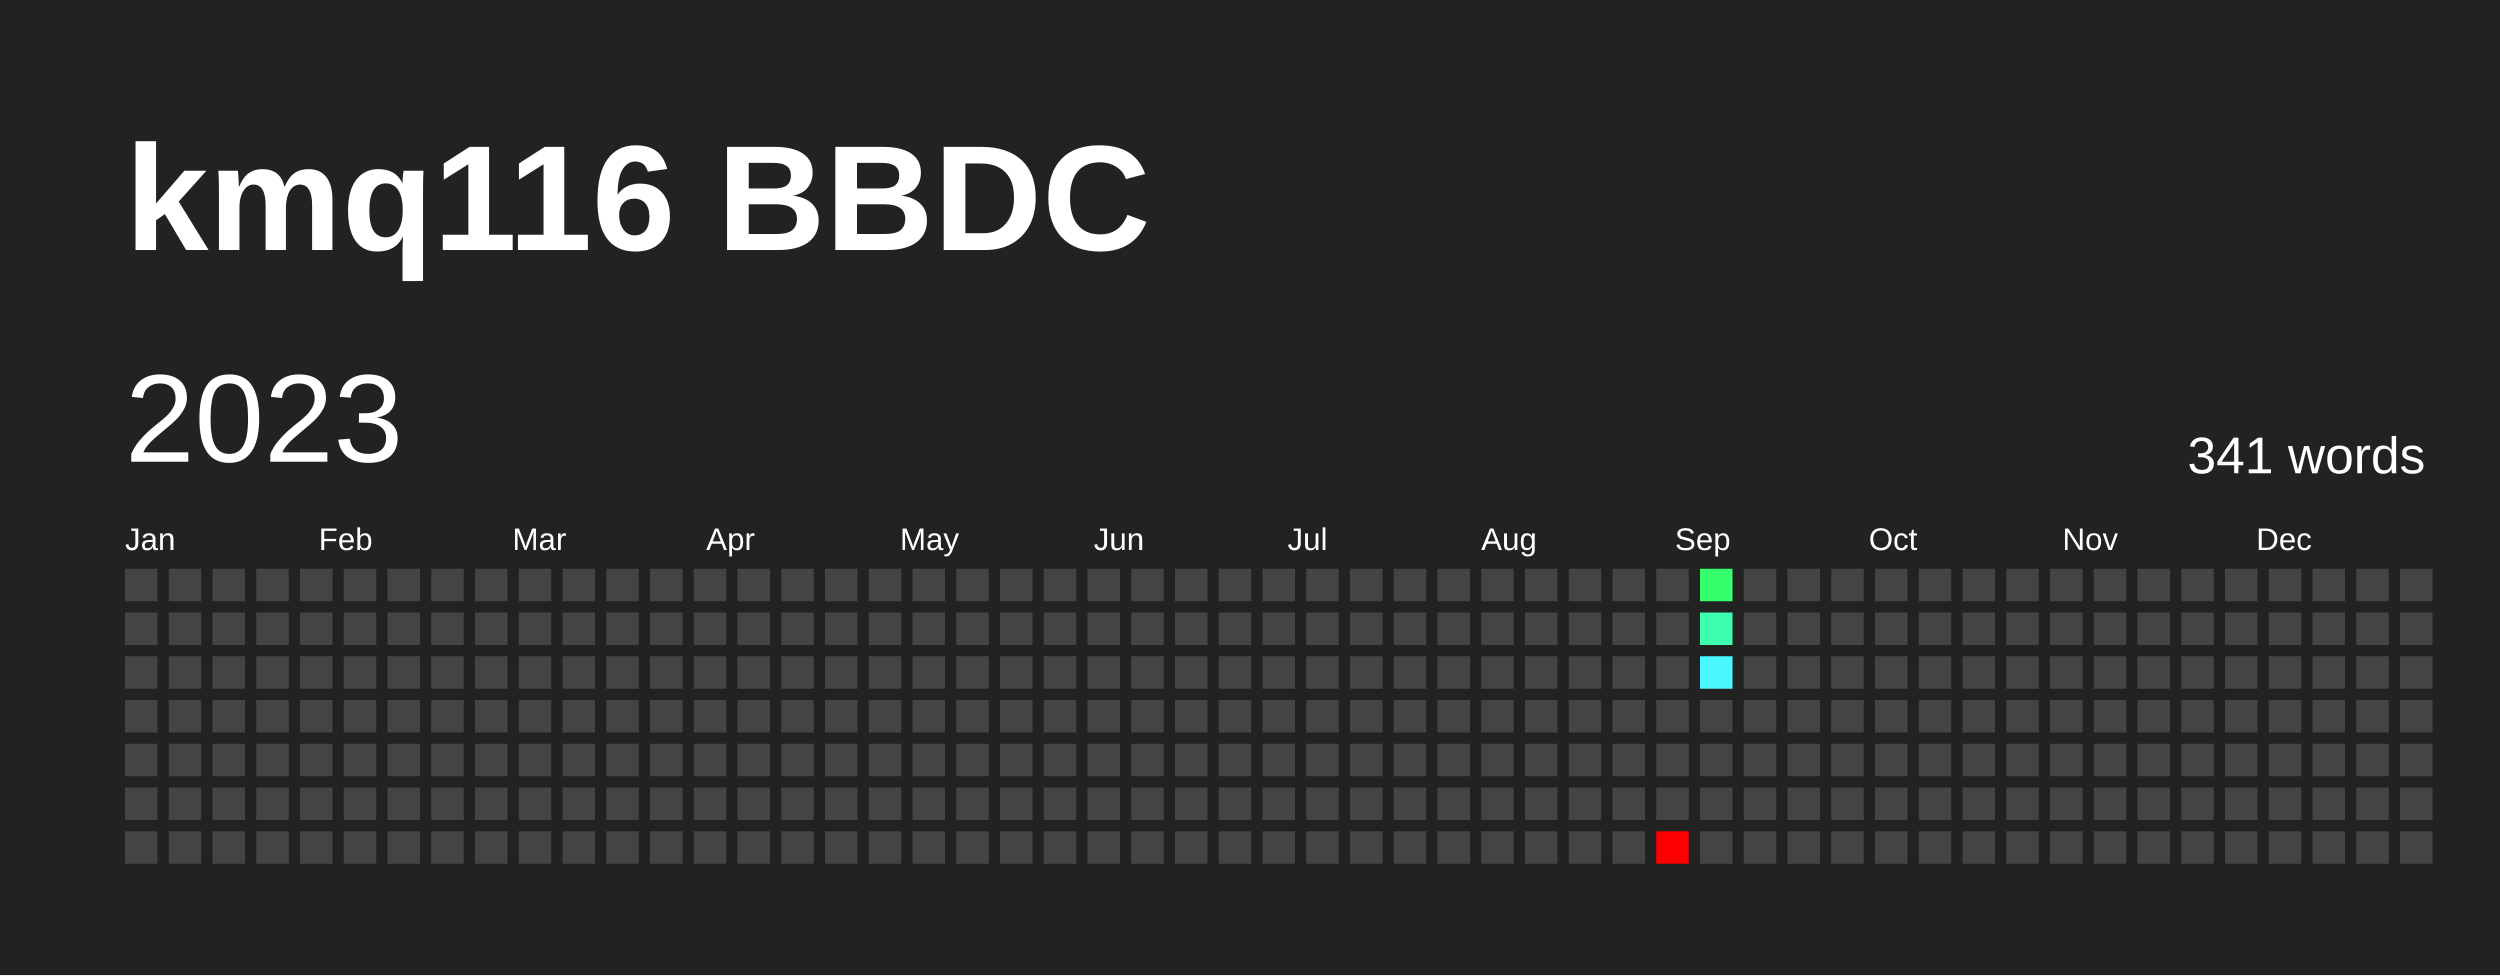
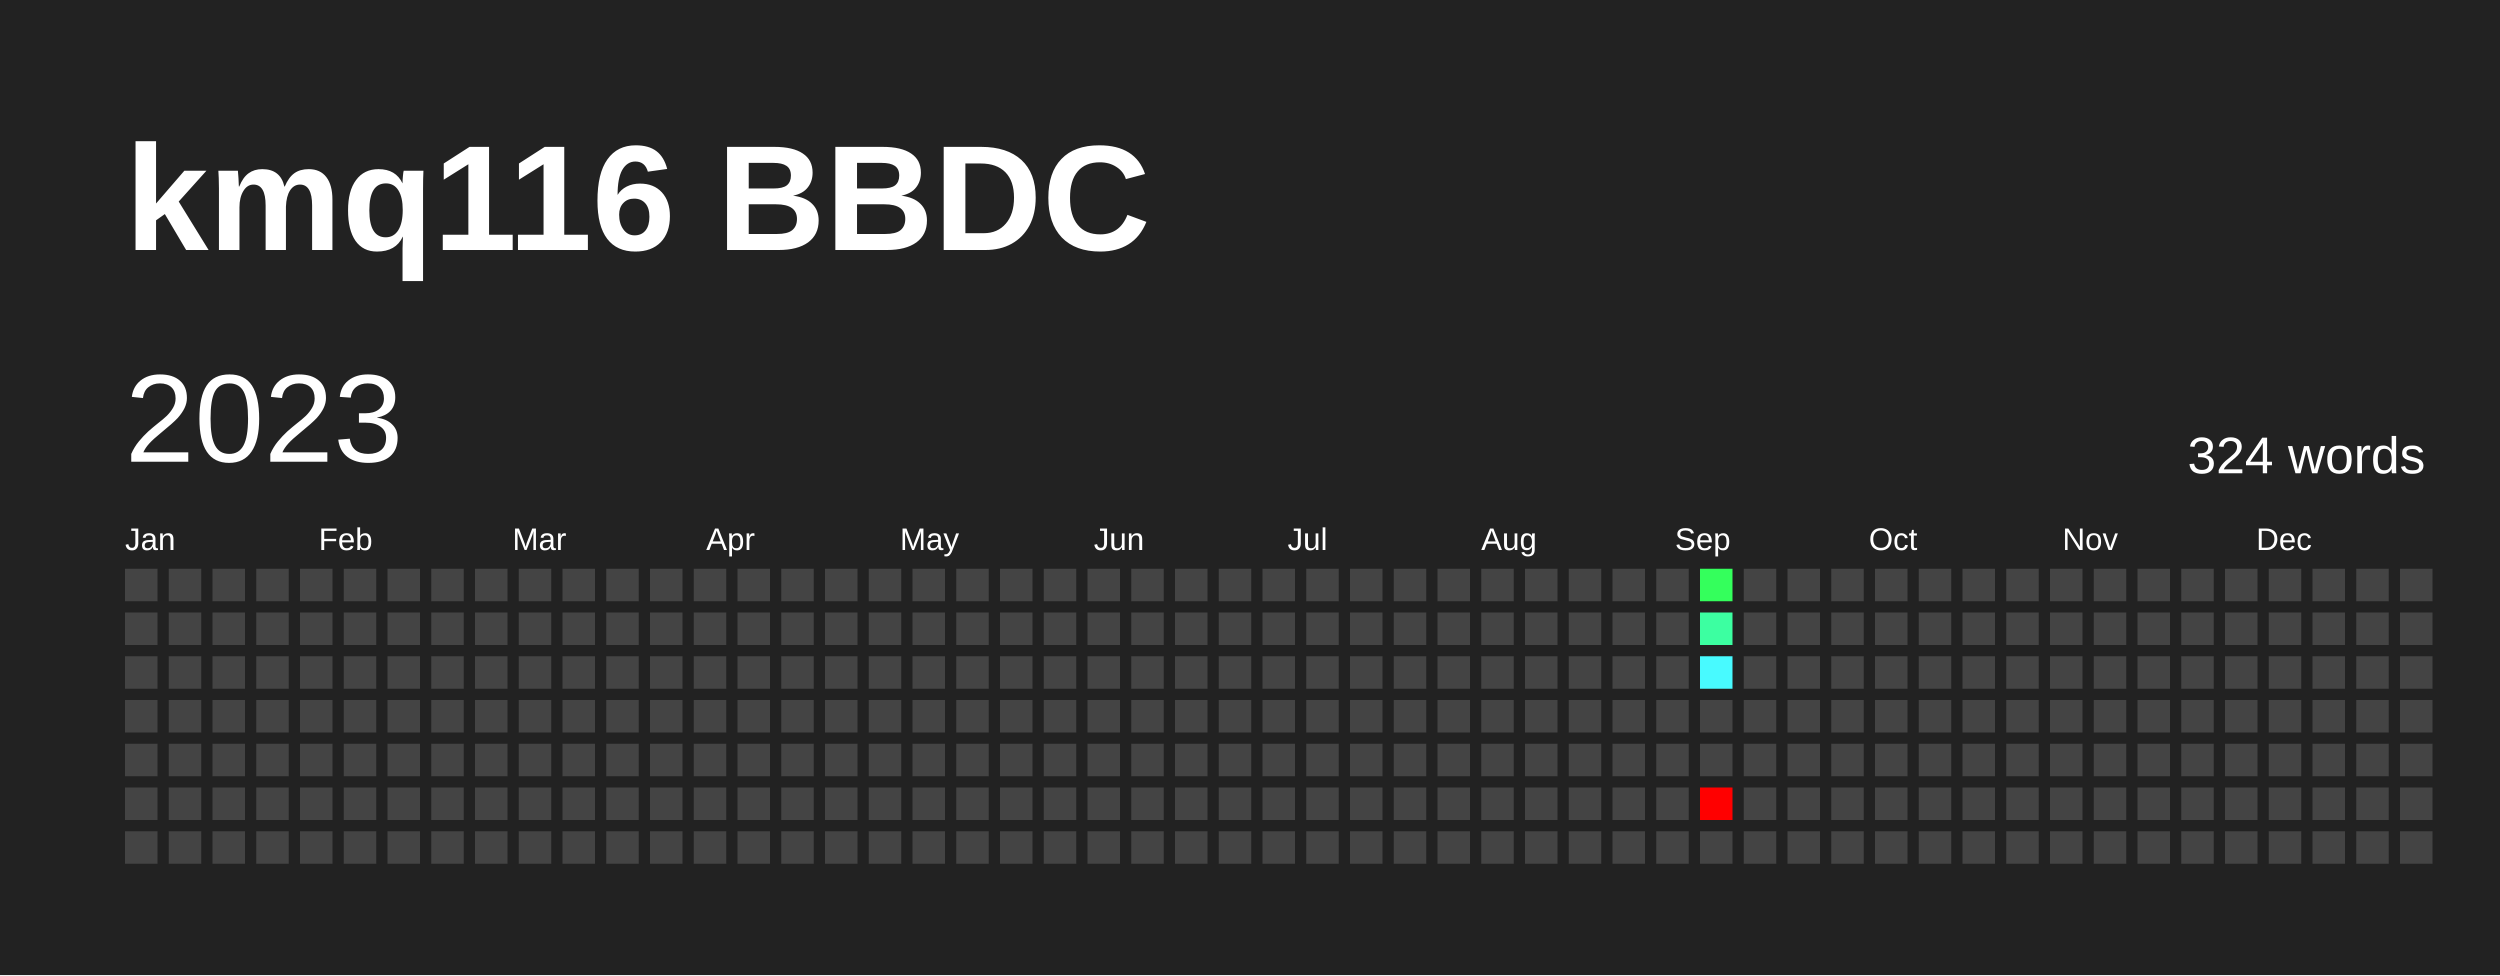
<svg xmlns="http://www.w3.org/2000/svg" baseProfile="full" height="78mm" version="1.1" viewBox="0,0,200,78" width="200mm">
  <defs />
  <rect fill="#222222" height="78" width="200" x="0" y="0" />
  <text fill="#FFFFFF" style="font-size:12px; font-family:Arial; font-weight:bold;" x="10" y="20">kmq116 BBDC</text>
  <text dominant-baseline="hanging" fill="#FFFFFF" style="font-size:10.0px; font-family:Arial;" x="10" y="30">2023</text>
-   <text dominant-baseline="hanging" fill="#FFFFFF" style="font-size:4.125px; font-family:Arial;" x="175" y="35">341 words</text>
+   <text dominant-baseline="hanging" fill="#FFFFFF" style="font-size:4.125px; font-family:Arial;" x="175" y="35">324 words</text>
  <text fill="#FFFFFF" style="font-size:2.5px; font-family:Arial" x="10.0" y="44">Jan</text>
  <text fill="#FFFFFF" style="font-size:2.5px; font-family:Arial" x="25.5" y="44">Feb</text>
  <text fill="#FFFFFF" style="font-size:2.5px; font-family:Arial" x="41.0" y="44">Mar</text>
  <text fill="#FFFFFF" style="font-size:2.5px; font-family:Arial" x="56.5" y="44">Apr</text>
  <text fill="#FFFFFF" style="font-size:2.5px; font-family:Arial" x="72.0" y="44">May</text>
  <text fill="#FFFFFF" style="font-size:2.5px; font-family:Arial" x="87.5" y="44">Jun</text>
  <text fill="#FFFFFF" style="font-size:2.5px; font-family:Arial" x="103.0" y="44">Jul</text>
  <text fill="#FFFFFF" style="font-size:2.5px; font-family:Arial" x="118.5" y="44">Aug</text>
  <text fill="#FFFFFF" style="font-size:2.5px; font-family:Arial" x="134.0" y="44">Sep</text>
  <text fill="#FFFFFF" style="font-size:2.5px; font-family:Arial" x="149.5" y="44">Oct</text>
  <text fill="#FFFFFF" style="font-size:2.5px; font-family:Arial" x="165.0" y="44">Nov</text>
  <text fill="#FFFFFF" style="font-size:2.5px; font-family:Arial" x="180.5" y="44">Dec</text>
  <rect fill="#444444" height="2.6" width="2.6" x="10.0" y="45.5" />
  <rect fill="#444444" height="2.6" width="2.6" x="10.0" y="49.0" />
  <rect fill="#444444" height="2.6" width="2.6" x="10.0" y="52.5" />
  <rect fill="#444444" height="2.6" width="2.6" x="10.0" y="56.0" />
  <rect fill="#444444" height="2.6" width="2.6" x="10.0" y="59.5" />
  <rect fill="#444444" height="2.6" width="2.6" x="10.0" y="63.0" />
  <rect fill="#444444" height="2.6" width="2.6" x="10.0" y="66.5" />
  <rect fill="#444444" height="2.6" width="2.6" x="13.5" y="45.5" />
  <rect fill="#444444" height="2.6" width="2.6" x="13.5" y="49.0" />
  <rect fill="#444444" height="2.6" width="2.6" x="13.5" y="52.5" />
  <rect fill="#444444" height="2.6" width="2.6" x="13.5" y="56.0" />
  <rect fill="#444444" height="2.6" width="2.6" x="13.5" y="59.5" />
  <rect fill="#444444" height="2.6" width="2.6" x="13.5" y="63.0" />
  <rect fill="#444444" height="2.6" width="2.6" x="13.5" y="66.5" />
  <rect fill="#444444" height="2.6" width="2.6" x="17.0" y="45.5" />
  <rect fill="#444444" height="2.6" width="2.6" x="17.0" y="49.0" />
  <rect fill="#444444" height="2.6" width="2.6" x="17.0" y="52.5" />
  <rect fill="#444444" height="2.6" width="2.6" x="17.0" y="56.0" />
  <rect fill="#444444" height="2.6" width="2.6" x="17.0" y="59.5" />
  <rect fill="#444444" height="2.6" width="2.6" x="17.0" y="63.0" />
  <rect fill="#444444" height="2.6" width="2.6" x="17.0" y="66.5" />
  <rect fill="#444444" height="2.6" width="2.6" x="20.5" y="45.5" />
  <rect fill="#444444" height="2.6" width="2.6" x="20.5" y="49.0" />
  <rect fill="#444444" height="2.6" width="2.6" x="20.5" y="52.5" />
  <rect fill="#444444" height="2.6" width="2.6" x="20.5" y="56.0" />
  <rect fill="#444444" height="2.6" width="2.6" x="20.5" y="59.5" />
  <rect fill="#444444" height="2.6" width="2.6" x="20.5" y="63.0" />
  <rect fill="#444444" height="2.6" width="2.6" x="20.5" y="66.5" />
  <rect fill="#444444" height="2.6" width="2.6" x="24.0" y="45.5" />
  <rect fill="#444444" height="2.6" width="2.6" x="24.0" y="49.0" />
  <rect fill="#444444" height="2.6" width="2.6" x="24.0" y="52.5" />
  <rect fill="#444444" height="2.6" width="2.6" x="24.0" y="56.0" />
  <rect fill="#444444" height="2.6" width="2.6" x="24.0" y="59.5" />
  <rect fill="#444444" height="2.6" width="2.6" x="24.0" y="63.0" />
  <rect fill="#444444" height="2.6" width="2.6" x="24.0" y="66.5" />
  <rect fill="#444444" height="2.6" width="2.6" x="27.5" y="45.5" />
  <rect fill="#444444" height="2.6" width="2.6" x="27.5" y="49.0" />
  <rect fill="#444444" height="2.6" width="2.6" x="27.5" y="52.5" />
  <rect fill="#444444" height="2.6" width="2.6" x="27.5" y="56.0" />
  <rect fill="#444444" height="2.6" width="2.6" x="27.5" y="59.5" />
  <rect fill="#444444" height="2.6" width="2.6" x="27.5" y="63.0" />
  <rect fill="#444444" height="2.6" width="2.6" x="27.5" y="66.5" />
  <rect fill="#444444" height="2.6" width="2.6" x="31.0" y="45.5" />
  <rect fill="#444444" height="2.6" width="2.6" x="31.0" y="49.0" />
  <rect fill="#444444" height="2.6" width="2.6" x="31.0" y="52.5" />
  <rect fill="#444444" height="2.6" width="2.6" x="31.0" y="56.0" />
  <rect fill="#444444" height="2.6" width="2.6" x="31.0" y="59.5" />
  <rect fill="#444444" height="2.6" width="2.6" x="31.0" y="63.0" />
  <rect fill="#444444" height="2.6" width="2.6" x="31.0" y="66.5" />
  <rect fill="#444444" height="2.6" width="2.6" x="34.5" y="45.5" />
  <rect fill="#444444" height="2.6" width="2.6" x="34.5" y="49.0" />
  <rect fill="#444444" height="2.6" width="2.6" x="34.5" y="52.5" />
  <rect fill="#444444" height="2.6" width="2.6" x="34.5" y="56.0" />
  <rect fill="#444444" height="2.6" width="2.6" x="34.5" y="59.5" />
  <rect fill="#444444" height="2.6" width="2.6" x="34.5" y="63.0" />
  <rect fill="#444444" height="2.6" width="2.6" x="34.5" y="66.5" />
  <rect fill="#444444" height="2.6" width="2.6" x="38.0" y="45.5" />
  <rect fill="#444444" height="2.6" width="2.6" x="38.0" y="49.0" />
  <rect fill="#444444" height="2.6" width="2.6" x="38.0" y="52.5" />
  <rect fill="#444444" height="2.6" width="2.6" x="38.0" y="56.0" />
  <rect fill="#444444" height="2.6" width="2.6" x="38.0" y="59.5" />
  <rect fill="#444444" height="2.6" width="2.6" x="38.0" y="63.0" />
  <rect fill="#444444" height="2.6" width="2.6" x="38.0" y="66.5" />
  <rect fill="#444444" height="2.6" width="2.6" x="41.5" y="45.5" />
  <rect fill="#444444" height="2.6" width="2.6" x="41.5" y="49.0" />
  <rect fill="#444444" height="2.6" width="2.6" x="41.5" y="52.5" />
  <rect fill="#444444" height="2.6" width="2.6" x="41.5" y="56.0" />
  <rect fill="#444444" height="2.6" width="2.6" x="41.5" y="59.5" />
  <rect fill="#444444" height="2.6" width="2.6" x="41.5" y="63.0" />
  <rect fill="#444444" height="2.6" width="2.6" x="41.5" y="66.5" />
  <rect fill="#444444" height="2.6" width="2.6" x="45.0" y="45.5" />
  <rect fill="#444444" height="2.6" width="2.6" x="45.0" y="49.0" />
  <rect fill="#444444" height="2.6" width="2.6" x="45.0" y="52.5" />
  <rect fill="#444444" height="2.6" width="2.6" x="45.0" y="56.0" />
  <rect fill="#444444" height="2.6" width="2.6" x="45.0" y="59.5" />
  <rect fill="#444444" height="2.6" width="2.6" x="45.0" y="63.0" />
  <rect fill="#444444" height="2.6" width="2.6" x="45.0" y="66.5" />
  <rect fill="#444444" height="2.6" width="2.6" x="48.5" y="45.5" />
  <rect fill="#444444" height="2.6" width="2.6" x="48.5" y="49.0" />
  <rect fill="#444444" height="2.6" width="2.6" x="48.5" y="52.5" />
  <rect fill="#444444" height="2.6" width="2.6" x="48.5" y="56.0" />
  <rect fill="#444444" height="2.6" width="2.6" x="48.5" y="59.5" />
  <rect fill="#444444" height="2.6" width="2.6" x="48.5" y="63.0" />
  <rect fill="#444444" height="2.6" width="2.6" x="48.5" y="66.5" />
  <rect fill="#444444" height="2.6" width="2.6" x="52.0" y="45.5" />
  <rect fill="#444444" height="2.6" width="2.6" x="52.0" y="49.0" />
  <rect fill="#444444" height="2.6" width="2.6" x="52.0" y="52.5" />
  <rect fill="#444444" height="2.6" width="2.6" x="52.0" y="56.0" />
  <rect fill="#444444" height="2.6" width="2.6" x="52.0" y="59.5" />
  <rect fill="#444444" height="2.6" width="2.6" x="52.0" y="63.0" />
  <rect fill="#444444" height="2.6" width="2.6" x="52.0" y="66.5" />
  <rect fill="#444444" height="2.6" width="2.6" x="55.5" y="45.5" />
  <rect fill="#444444" height="2.6" width="2.6" x="55.5" y="49.0" />
  <rect fill="#444444" height="2.6" width="2.6" x="55.5" y="52.5" />
  <rect fill="#444444" height="2.6" width="2.6" x="55.5" y="56.0" />
  <rect fill="#444444" height="2.6" width="2.6" x="55.5" y="59.5" />
  <rect fill="#444444" height="2.6" width="2.6" x="55.5" y="63.0" />
  <rect fill="#444444" height="2.6" width="2.6" x="55.5" y="66.5" />
  <rect fill="#444444" height="2.6" width="2.6" x="59.0" y="45.5" />
  <rect fill="#444444" height="2.6" width="2.6" x="59.0" y="49.0" />
  <rect fill="#444444" height="2.6" width="2.6" x="59.0" y="52.5" />
  <rect fill="#444444" height="2.6" width="2.6" x="59.0" y="56.0" />
  <rect fill="#444444" height="2.6" width="2.6" x="59.0" y="59.5" />
  <rect fill="#444444" height="2.6" width="2.6" x="59.0" y="63.0" />
  <rect fill="#444444" height="2.6" width="2.6" x="59.0" y="66.5" />
  <rect fill="#444444" height="2.6" width="2.6" x="62.5" y="45.5" />
  <rect fill="#444444" height="2.6" width="2.6" x="62.5" y="49.0" />
  <rect fill="#444444" height="2.6" width="2.6" x="62.5" y="52.5" />
  <rect fill="#444444" height="2.6" width="2.6" x="62.5" y="56.0" />
  <rect fill="#444444" height="2.6" width="2.6" x="62.5" y="59.5" />
  <rect fill="#444444" height="2.6" width="2.6" x="62.5" y="63.0" />
  <rect fill="#444444" height="2.6" width="2.6" x="62.5" y="66.5" />
  <rect fill="#444444" height="2.6" width="2.6" x="66.0" y="45.5" />
  <rect fill="#444444" height="2.6" width="2.6" x="66.0" y="49.0" />
  <rect fill="#444444" height="2.6" width="2.6" x="66.0" y="52.5" />
  <rect fill="#444444" height="2.6" width="2.6" x="66.0" y="56.0" />
  <rect fill="#444444" height="2.6" width="2.6" x="66.0" y="59.5" />
  <rect fill="#444444" height="2.6" width="2.6" x="66.0" y="63.0" />
  <rect fill="#444444" height="2.6" width="2.6" x="66.0" y="66.5" />
  <rect fill="#444444" height="2.6" width="2.6" x="69.5" y="45.5" />
  <rect fill="#444444" height="2.6" width="2.6" x="69.5" y="49.0" />
  <rect fill="#444444" height="2.6" width="2.6" x="69.5" y="52.5" />
  <rect fill="#444444" height="2.6" width="2.6" x="69.5" y="56.0" />
  <rect fill="#444444" height="2.6" width="2.6" x="69.5" y="59.5" />
  <rect fill="#444444" height="2.6" width="2.6" x="69.5" y="63.0" />
  <rect fill="#444444" height="2.6" width="2.6" x="69.5" y="66.5" />
  <rect fill="#444444" height="2.6" width="2.6" x="73.0" y="45.5" />
  <rect fill="#444444" height="2.6" width="2.6" x="73.0" y="49.0" />
  <rect fill="#444444" height="2.6" width="2.6" x="73.0" y="52.5" />
  <rect fill="#444444" height="2.6" width="2.6" x="73.0" y="56.0" />
  <rect fill="#444444" height="2.6" width="2.6" x="73.0" y="59.5" />
  <rect fill="#444444" height="2.6" width="2.6" x="73.0" y="63.0" />
  <rect fill="#444444" height="2.6" width="2.6" x="73.0" y="66.5" />
  <rect fill="#444444" height="2.6" width="2.6" x="76.5" y="45.5" />
  <rect fill="#444444" height="2.6" width="2.6" x="76.5" y="49.0" />
  <rect fill="#444444" height="2.6" width="2.6" x="76.5" y="52.5" />
  <rect fill="#444444" height="2.6" width="2.6" x="76.5" y="56.0" />
  <rect fill="#444444" height="2.6" width="2.6" x="76.5" y="59.5" />
  <rect fill="#444444" height="2.6" width="2.6" x="76.5" y="63.0" />
  <rect fill="#444444" height="2.6" width="2.6" x="76.5" y="66.5" />
  <rect fill="#444444" height="2.6" width="2.6" x="80.0" y="45.5" />
  <rect fill="#444444" height="2.6" width="2.6" x="80.0" y="49.0" />
  <rect fill="#444444" height="2.6" width="2.6" x="80.0" y="52.5" />
  <rect fill="#444444" height="2.6" width="2.6" x="80.0" y="56.0" />
  <rect fill="#444444" height="2.6" width="2.6" x="80.0" y="59.5" />
  <rect fill="#444444" height="2.6" width="2.6" x="80.0" y="63.0" />
  <rect fill="#444444" height="2.6" width="2.6" x="80.0" y="66.5" />
  <rect fill="#444444" height="2.6" width="2.6" x="83.5" y="45.5" />
  <rect fill="#444444" height="2.6" width="2.6" x="83.5" y="49.0" />
  <rect fill="#444444" height="2.6" width="2.6" x="83.5" y="52.5" />
  <rect fill="#444444" height="2.6" width="2.6" x="83.5" y="56.0" />
  <rect fill="#444444" height="2.6" width="2.6" x="83.5" y="59.5" />
  <rect fill="#444444" height="2.6" width="2.6" x="83.5" y="63.0" />
  <rect fill="#444444" height="2.6" width="2.6" x="83.5" y="66.5" />
  <rect fill="#444444" height="2.6" width="2.6" x="87.0" y="45.5" />
  <rect fill="#444444" height="2.6" width="2.6" x="87.0" y="49.0" />
  <rect fill="#444444" height="2.6" width="2.6" x="87.0" y="52.5" />
  <rect fill="#444444" height="2.6" width="2.6" x="87.0" y="56.0" />
  <rect fill="#444444" height="2.6" width="2.6" x="87.0" y="59.5" />
  <rect fill="#444444" height="2.6" width="2.6" x="87.0" y="63.0" />
  <rect fill="#444444" height="2.6" width="2.6" x="87.0" y="66.5" />
  <rect fill="#444444" height="2.6" width="2.6" x="90.5" y="45.5" />
  <rect fill="#444444" height="2.6" width="2.6" x="90.5" y="49.0" />
  <rect fill="#444444" height="2.6" width="2.6" x="90.5" y="52.5" />
  <rect fill="#444444" height="2.6" width="2.6" x="90.5" y="56.0" />
  <rect fill="#444444" height="2.6" width="2.6" x="90.5" y="59.5" />
  <rect fill="#444444" height="2.6" width="2.6" x="90.5" y="63.0" />
  <rect fill="#444444" height="2.6" width="2.6" x="90.5" y="66.5" />
  <rect fill="#444444" height="2.6" width="2.6" x="94.0" y="45.5" />
  <rect fill="#444444" height="2.6" width="2.6" x="94.0" y="49.0" />
  <rect fill="#444444" height="2.6" width="2.6" x="94.0" y="52.5" />
  <rect fill="#444444" height="2.6" width="2.6" x="94.0" y="56.0" />
  <rect fill="#444444" height="2.6" width="2.6" x="94.0" y="59.5" />
  <rect fill="#444444" height="2.6" width="2.6" x="94.0" y="63.0" />
  <rect fill="#444444" height="2.6" width="2.6" x="94.0" y="66.5" />
  <rect fill="#444444" height="2.6" width="2.6" x="97.5" y="45.5" />
  <rect fill="#444444" height="2.6" width="2.6" x="97.5" y="49.0" />
  <rect fill="#444444" height="2.6" width="2.6" x="97.5" y="52.5" />
  <rect fill="#444444" height="2.6" width="2.6" x="97.5" y="56.0" />
  <rect fill="#444444" height="2.6" width="2.6" x="97.5" y="59.5" />
  <rect fill="#444444" height="2.6" width="2.6" x="97.5" y="63.0" />
  <rect fill="#444444" height="2.6" width="2.6" x="97.5" y="66.5" />
  <rect fill="#444444" height="2.6" width="2.6" x="101.0" y="45.5" />
  <rect fill="#444444" height="2.6" width="2.6" x="101.0" y="49.0" />
  <rect fill="#444444" height="2.6" width="2.6" x="101.0" y="52.5" />
  <rect fill="#444444" height="2.6" width="2.6" x="101.0" y="56.0" />
  <rect fill="#444444" height="2.6" width="2.6" x="101.0" y="59.5" />
  <rect fill="#444444" height="2.6" width="2.6" x="101.0" y="63.0" />
  <rect fill="#444444" height="2.6" width="2.6" x="101.0" y="66.5" />
  <rect fill="#444444" height="2.6" width="2.6" x="104.5" y="45.5" />
  <rect fill="#444444" height="2.6" width="2.6" x="104.5" y="49.0" />
  <rect fill="#444444" height="2.6" width="2.6" x="104.5" y="52.5" />
  <rect fill="#444444" height="2.6" width="2.6" x="104.5" y="56.0" />
  <rect fill="#444444" height="2.6" width="2.6" x="104.5" y="59.5" />
  <rect fill="#444444" height="2.6" width="2.6" x="104.5" y="63.0" />
  <rect fill="#444444" height="2.6" width="2.6" x="104.5" y="66.5" />
  <rect fill="#444444" height="2.6" width="2.6" x="108.0" y="45.5" />
  <rect fill="#444444" height="2.6" width="2.6" x="108.0" y="49.0" />
  <rect fill="#444444" height="2.6" width="2.6" x="108.0" y="52.5" />
  <rect fill="#444444" height="2.6" width="2.6" x="108.0" y="56.0" />
  <rect fill="#444444" height="2.6" width="2.6" x="108.0" y="59.5" />
  <rect fill="#444444" height="2.6" width="2.6" x="108.0" y="63.0" />
  <rect fill="#444444" height="2.6" width="2.6" x="108.0" y="66.5" />
  <rect fill="#444444" height="2.6" width="2.6" x="111.5" y="45.5" />
  <rect fill="#444444" height="2.6" width="2.6" x="111.5" y="49.0" />
  <rect fill="#444444" height="2.6" width="2.6" x="111.5" y="52.5" />
  <rect fill="#444444" height="2.6" width="2.6" x="111.5" y="56.0" />
  <rect fill="#444444" height="2.6" width="2.6" x="111.5" y="59.5" />
  <rect fill="#444444" height="2.6" width="2.6" x="111.5" y="63.0" />
  <rect fill="#444444" height="2.6" width="2.6" x="111.5" y="66.5" />
  <rect fill="#444444" height="2.6" width="2.6" x="115.0" y="45.5" />
  <rect fill="#444444" height="2.6" width="2.6" x="115.0" y="49.0" />
  <rect fill="#444444" height="2.6" width="2.6" x="115.0" y="52.5" />
  <rect fill="#444444" height="2.6" width="2.6" x="115.0" y="56.0" />
  <rect fill="#444444" height="2.6" width="2.6" x="115.0" y="59.5" />
  <rect fill="#444444" height="2.6" width="2.6" x="115.0" y="63.0" />
  <rect fill="#444444" height="2.6" width="2.6" x="115.0" y="66.5" />
  <rect fill="#444444" height="2.6" width="2.6" x="118.5" y="45.5" />
  <rect fill="#444444" height="2.6" width="2.6" x="118.5" y="49.0" />
  <rect fill="#444444" height="2.6" width="2.6" x="118.5" y="52.5" />
  <rect fill="#444444" height="2.6" width="2.6" x="118.5" y="56.0" />
  <rect fill="#444444" height="2.6" width="2.6" x="118.5" y="59.5" />
  <rect fill="#444444" height="2.6" width="2.6" x="118.5" y="63.0" />
  <rect fill="#444444" height="2.6" width="2.6" x="118.5" y="66.5" />
  <rect fill="#444444" height="2.6" width="2.6" x="122.0" y="45.5" />
  <rect fill="#444444" height="2.6" width="2.6" x="122.0" y="49.0" />
  <rect fill="#444444" height="2.6" width="2.6" x="122.0" y="52.5" />
  <rect fill="#444444" height="2.6" width="2.6" x="122.0" y="56.0" />
  <rect fill="#444444" height="2.6" width="2.6" x="122.0" y="59.5" />
  <rect fill="#444444" height="2.6" width="2.6" x="122.0" y="63.0" />
  <rect fill="#444444" height="2.6" width="2.6" x="122.0" y="66.5" />
  <rect fill="#444444" height="2.6" width="2.6" x="125.5" y="45.5" />
  <rect fill="#444444" height="2.6" width="2.6" x="125.5" y="49.0" />
  <rect fill="#444444" height="2.6" width="2.6" x="125.5" y="52.5" />
  <rect fill="#444444" height="2.6" width="2.6" x="125.5" y="56.0" />
  <rect fill="#444444" height="2.6" width="2.6" x="125.5" y="59.5" />
  <rect fill="#444444" height="2.6" width="2.6" x="125.5" y="63.0" />
  <rect fill="#444444" height="2.6" width="2.6" x="125.5" y="66.5" />
  <rect fill="#444444" height="2.6" width="2.6" x="129.0" y="45.5" />
  <rect fill="#444444" height="2.6" width="2.6" x="129.0" y="49.0" />
  <rect fill="#444444" height="2.6" width="2.6" x="129.0" y="52.5" />
  <rect fill="#444444" height="2.6" width="2.6" x="129.0" y="56.0" />
  <rect fill="#444444" height="2.6" width="2.6" x="129.0" y="59.5" />
  <rect fill="#444444" height="2.6" width="2.6" x="129.0" y="63.0" />
  <rect fill="#444444" height="2.6" width="2.6" x="129.0" y="66.5" />
  <rect fill="#444444" height="2.6" width="2.6" x="132.5" y="45.5" />
  <rect fill="#444444" height="2.6" width="2.6" x="132.5" y="49.0" />
  <rect fill="#444444" height="2.6" width="2.6" x="132.5" y="52.5" />
  <rect fill="#444444" height="2.6" width="2.6" x="132.5" y="56.0" />
  <rect fill="#444444" height="2.6" width="2.6" x="132.5" y="59.5" />
  <rect fill="#444444" height="2.6" width="2.6" x="132.5" y="63.0" />
-   <rect fill="red" height="2.6" width="2.6" x="132.5" y="66.5" />
-   <rect fill="#36ff6e" height="2.6" width="2.6" x="136.0" y="45.5" />
-   <rect fill="#3dffad" height="2.6" width="2.6" x="136.0" y="49.0" />
-   <rect fill="#48f7ff" height="2.6" width="2.6" x="136.0" y="52.5" />
+   <rect fill="#444444" height="2.6" width="2.6" x="132.5" y="66.5" />
+   <rect fill="#34ff5c" height="2.6" width="2.6" x="136.0" y="45.5" />
+   <rect fill="#3cffa1" height="2.6" width="2.6" x="136.0" y="49.0" />
+   <rect fill="#48faff" height="2.6" width="2.6" x="136.0" y="52.5" />
  <rect fill="#444444" height="2.6" width="2.6" x="136.0" y="56.0" />
  <rect fill="#444444" height="2.6" width="2.6" x="136.0" y="59.5" />
-   <rect fill="#444444" height="2.6" width="2.6" x="136.0" y="63.0" />
+   <rect fill="red" height="2.6" width="2.6" x="136.0" y="63.0" />
  <rect fill="#444444" height="2.6" width="2.6" x="136.0" y="66.5" />
  <rect fill="#444444" height="2.6" width="2.6" x="139.5" y="45.5" />
  <rect fill="#444444" height="2.6" width="2.6" x="139.5" y="49.0" />
  <rect fill="#444444" height="2.6" width="2.6" x="139.5" y="52.5" />
  <rect fill="#444444" height="2.6" width="2.6" x="139.5" y="56.0" />
  <rect fill="#444444" height="2.6" width="2.6" x="139.5" y="59.5" />
  <rect fill="#444444" height="2.6" width="2.6" x="139.5" y="63.0" />
  <rect fill="#444444" height="2.6" width="2.6" x="139.5" y="66.5" />
  <rect fill="#444444" height="2.6" width="2.6" x="143.0" y="45.5" />
  <rect fill="#444444" height="2.6" width="2.6" x="143.0" y="49.0" />
  <rect fill="#444444" height="2.6" width="2.6" x="143.0" y="52.5" />
  <rect fill="#444444" height="2.6" width="2.6" x="143.0" y="56.0" />
  <rect fill="#444444" height="2.6" width="2.6" x="143.0" y="59.5" />
  <rect fill="#444444" height="2.6" width="2.6" x="143.0" y="63.0" />
  <rect fill="#444444" height="2.6" width="2.6" x="143.0" y="66.5" />
  <rect fill="#444444" height="2.6" width="2.6" x="146.5" y="45.5" />
  <rect fill="#444444" height="2.6" width="2.6" x="146.5" y="49.0" />
  <rect fill="#444444" height="2.6" width="2.6" x="146.5" y="52.5" />
  <rect fill="#444444" height="2.6" width="2.6" x="146.5" y="56.0" />
  <rect fill="#444444" height="2.6" width="2.6" x="146.5" y="59.5" />
  <rect fill="#444444" height="2.6" width="2.6" x="146.5" y="63.0" />
  <rect fill="#444444" height="2.6" width="2.6" x="146.5" y="66.5" />
  <rect fill="#444444" height="2.6" width="2.6" x="150.0" y="45.5" />
  <rect fill="#444444" height="2.6" width="2.6" x="150.0" y="49.0" />
  <rect fill="#444444" height="2.6" width="2.6" x="150.0" y="52.5" />
  <rect fill="#444444" height="2.6" width="2.6" x="150.0" y="56.0" />
  <rect fill="#444444" height="2.6" width="2.6" x="150.0" y="59.5" />
  <rect fill="#444444" height="2.6" width="2.6" x="150.0" y="63.0" />
  <rect fill="#444444" height="2.6" width="2.6" x="150.0" y="66.5" />
  <rect fill="#444444" height="2.6" width="2.6" x="153.5" y="45.5" />
  <rect fill="#444444" height="2.6" width="2.6" x="153.5" y="49.0" />
  <rect fill="#444444" height="2.6" width="2.6" x="153.5" y="52.5" />
  <rect fill="#444444" height="2.6" width="2.6" x="153.5" y="56.0" />
  <rect fill="#444444" height="2.6" width="2.6" x="153.5" y="59.5" />
  <rect fill="#444444" height="2.6" width="2.6" x="153.5" y="63.0" />
  <rect fill="#444444" height="2.6" width="2.6" x="153.5" y="66.5" />
  <rect fill="#444444" height="2.6" width="2.6" x="157.0" y="45.5" />
  <rect fill="#444444" height="2.6" width="2.6" x="157.0" y="49.0" />
  <rect fill="#444444" height="2.6" width="2.6" x="157.0" y="52.5" />
  <rect fill="#444444" height="2.6" width="2.6" x="157.0" y="56.0" />
  <rect fill="#444444" height="2.6" width="2.6" x="157.0" y="59.5" />
  <rect fill="#444444" height="2.6" width="2.6" x="157.0" y="63.0" />
  <rect fill="#444444" height="2.6" width="2.6" x="157.0" y="66.5" />
  <rect fill="#444444" height="2.6" width="2.6" x="160.5" y="45.5" />
  <rect fill="#444444" height="2.6" width="2.6" x="160.5" y="49.0" />
  <rect fill="#444444" height="2.6" width="2.6" x="160.5" y="52.5" />
  <rect fill="#444444" height="2.6" width="2.6" x="160.5" y="56.0" />
  <rect fill="#444444" height="2.6" width="2.6" x="160.5" y="59.5" />
  <rect fill="#444444" height="2.6" width="2.6" x="160.5" y="63.0" />
  <rect fill="#444444" height="2.6" width="2.6" x="160.5" y="66.5" />
  <rect fill="#444444" height="2.6" width="2.6" x="164.0" y="45.5" />
  <rect fill="#444444" height="2.6" width="2.6" x="164.0" y="49.0" />
  <rect fill="#444444" height="2.6" width="2.6" x="164.0" y="52.5" />
  <rect fill="#444444" height="2.6" width="2.6" x="164.0" y="56.0" />
  <rect fill="#444444" height="2.6" width="2.6" x="164.0" y="59.5" />
  <rect fill="#444444" height="2.6" width="2.6" x="164.0" y="63.0" />
  <rect fill="#444444" height="2.6" width="2.6" x="164.0" y="66.5" />
  <rect fill="#444444" height="2.6" width="2.6" x="167.5" y="45.5" />
  <rect fill="#444444" height="2.6" width="2.6" x="167.5" y="49.0" />
  <rect fill="#444444" height="2.6" width="2.6" x="167.5" y="52.5" />
  <rect fill="#444444" height="2.6" width="2.6" x="167.5" y="56.0" />
  <rect fill="#444444" height="2.6" width="2.6" x="167.5" y="59.5" />
  <rect fill="#444444" height="2.6" width="2.6" x="167.5" y="63.0" />
  <rect fill="#444444" height="2.6" width="2.6" x="167.5" y="66.5" />
  <rect fill="#444444" height="2.6" width="2.6" x="171.0" y="45.5" />
  <rect fill="#444444" height="2.6" width="2.6" x="171.0" y="49.0" />
  <rect fill="#444444" height="2.6" width="2.6" x="171.0" y="52.5" />
  <rect fill="#444444" height="2.6" width="2.6" x="171.0" y="56.0" />
  <rect fill="#444444" height="2.6" width="2.6" x="171.0" y="59.5" />
  <rect fill="#444444" height="2.6" width="2.6" x="171.0" y="63.0" />
  <rect fill="#444444" height="2.6" width="2.6" x="171.0" y="66.5" />
  <rect fill="#444444" height="2.6" width="2.6" x="174.5" y="45.5" />
  <rect fill="#444444" height="2.6" width="2.6" x="174.5" y="49.0" />
  <rect fill="#444444" height="2.6" width="2.6" x="174.5" y="52.5" />
  <rect fill="#444444" height="2.6" width="2.6" x="174.5" y="56.0" />
  <rect fill="#444444" height="2.6" width="2.6" x="174.5" y="59.5" />
  <rect fill="#444444" height="2.6" width="2.6" x="174.5" y="63.0" />
  <rect fill="#444444" height="2.6" width="2.6" x="174.5" y="66.5" />
  <rect fill="#444444" height="2.6" width="2.6" x="178.0" y="45.5" />
  <rect fill="#444444" height="2.6" width="2.6" x="178.0" y="49.0" />
  <rect fill="#444444" height="2.6" width="2.6" x="178.0" y="52.5" />
  <rect fill="#444444" height="2.6" width="2.6" x="178.0" y="56.0" />
  <rect fill="#444444" height="2.6" width="2.6" x="178.0" y="59.5" />
  <rect fill="#444444" height="2.6" width="2.6" x="178.0" y="63.0" />
  <rect fill="#444444" height="2.6" width="2.6" x="178.0" y="66.5" />
  <rect fill="#444444" height="2.6" width="2.6" x="181.5" y="45.5" />
  <rect fill="#444444" height="2.6" width="2.6" x="181.5" y="49.0" />
  <rect fill="#444444" height="2.6" width="2.6" x="181.5" y="52.5" />
  <rect fill="#444444" height="2.6" width="2.6" x="181.5" y="56.0" />
  <rect fill="#444444" height="2.6" width="2.6" x="181.5" y="59.5" />
  <rect fill="#444444" height="2.6" width="2.6" x="181.5" y="63.0" />
  <rect fill="#444444" height="2.6" width="2.6" x="181.5" y="66.5" />
  <rect fill="#444444" height="2.6" width="2.6" x="185.0" y="45.5" />
  <rect fill="#444444" height="2.6" width="2.6" x="185.0" y="49.0" />
  <rect fill="#444444" height="2.6" width="2.6" x="185.0" y="52.5" />
  <rect fill="#444444" height="2.6" width="2.6" x="185.0" y="56.0" />
  <rect fill="#444444" height="2.6" width="2.6" x="185.0" y="59.5" />
  <rect fill="#444444" height="2.6" width="2.6" x="185.0" y="63.0" />
  <rect fill="#444444" height="2.6" width="2.6" x="185.0" y="66.5" />
  <rect fill="#444444" height="2.6" width="2.6" x="188.5" y="45.5" />
  <rect fill="#444444" height="2.6" width="2.6" x="188.5" y="49.0" />
  <rect fill="#444444" height="2.6" width="2.6" x="188.5" y="52.5" />
  <rect fill="#444444" height="2.6" width="2.6" x="188.5" y="56.0" />
  <rect fill="#444444" height="2.6" width="2.6" x="188.5" y="59.5" />
  <rect fill="#444444" height="2.6" width="2.6" x="188.5" y="63.0" />
  <rect fill="#444444" height="2.6" width="2.6" x="188.5" y="66.5" />
  <rect fill="#444444" height="2.6" width="2.6" x="192.0" y="45.5" />
  <rect fill="#444444" height="2.6" width="2.6" x="192.0" y="49.0" />
  <rect fill="#444444" height="2.6" width="2.6" x="192.0" y="52.5" />
  <rect fill="#444444" height="2.6" width="2.6" x="192.0" y="56.0" />
  <rect fill="#444444" height="2.6" width="2.6" x="192.0" y="59.5" />
  <rect fill="#444444" height="2.6" width="2.6" x="192.0" y="63.0" />
  <rect fill="#444444" height="2.6" width="2.6" x="192.0" y="66.5" />
</svg>
